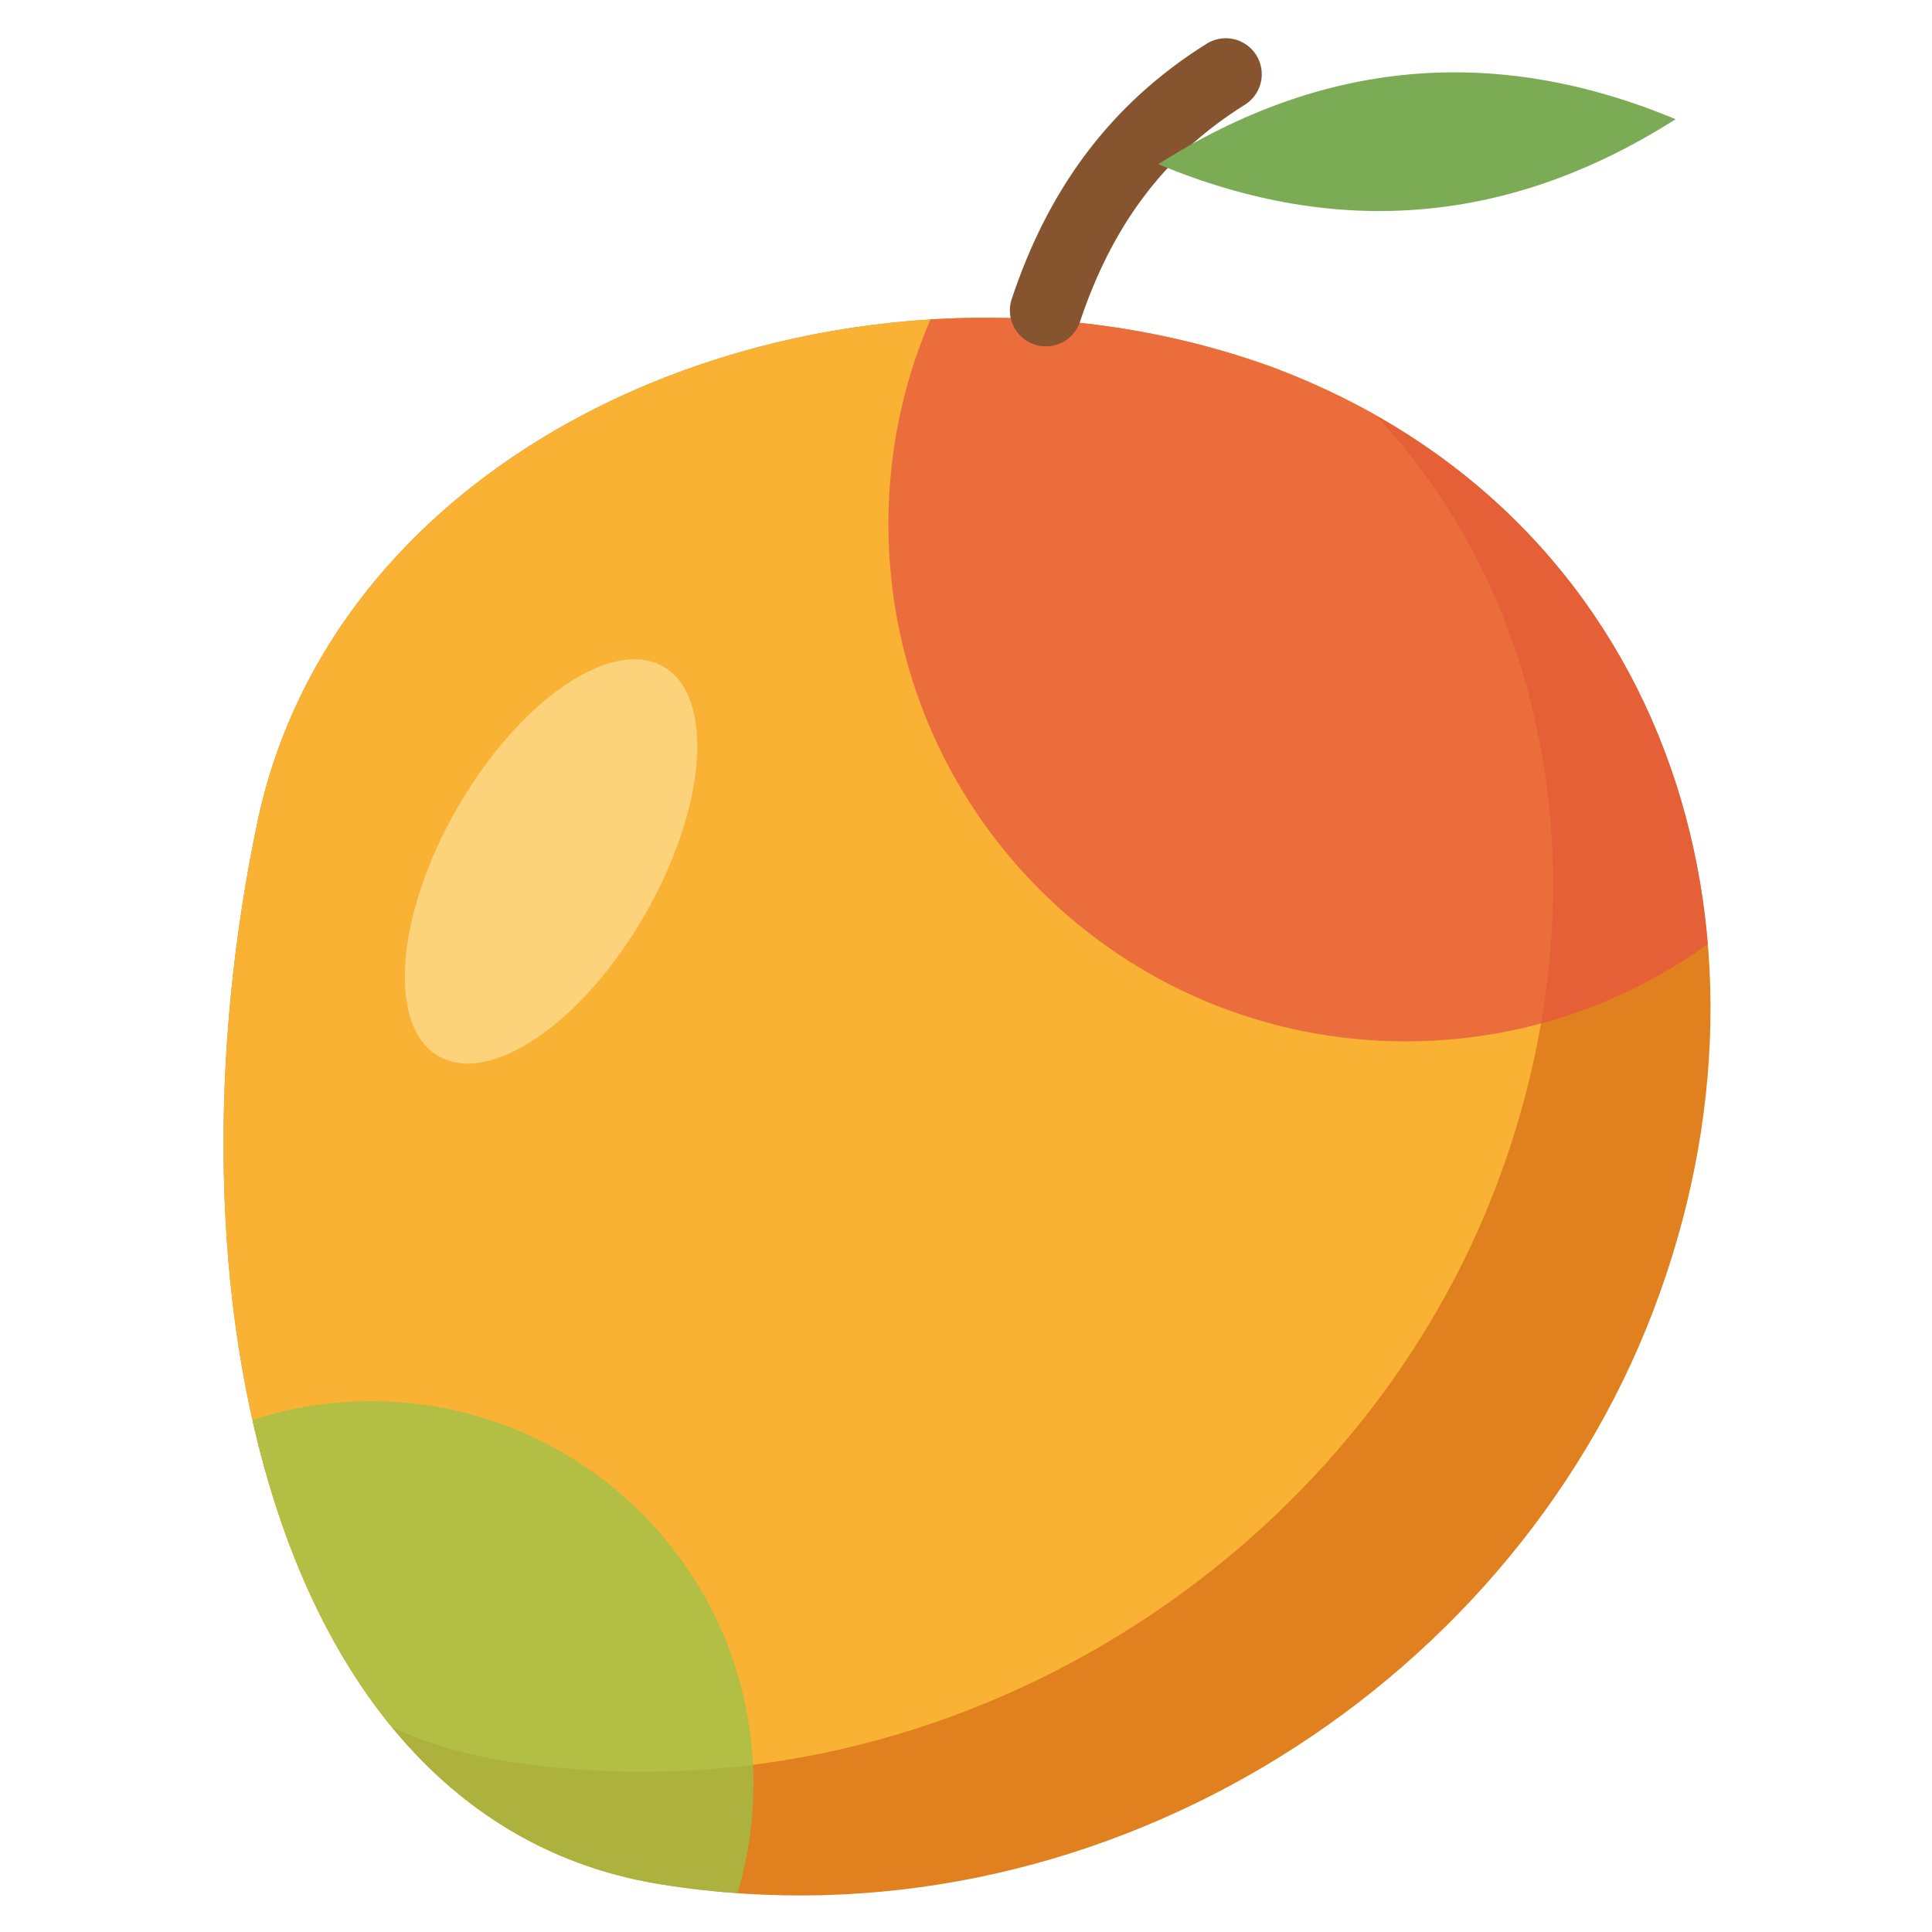
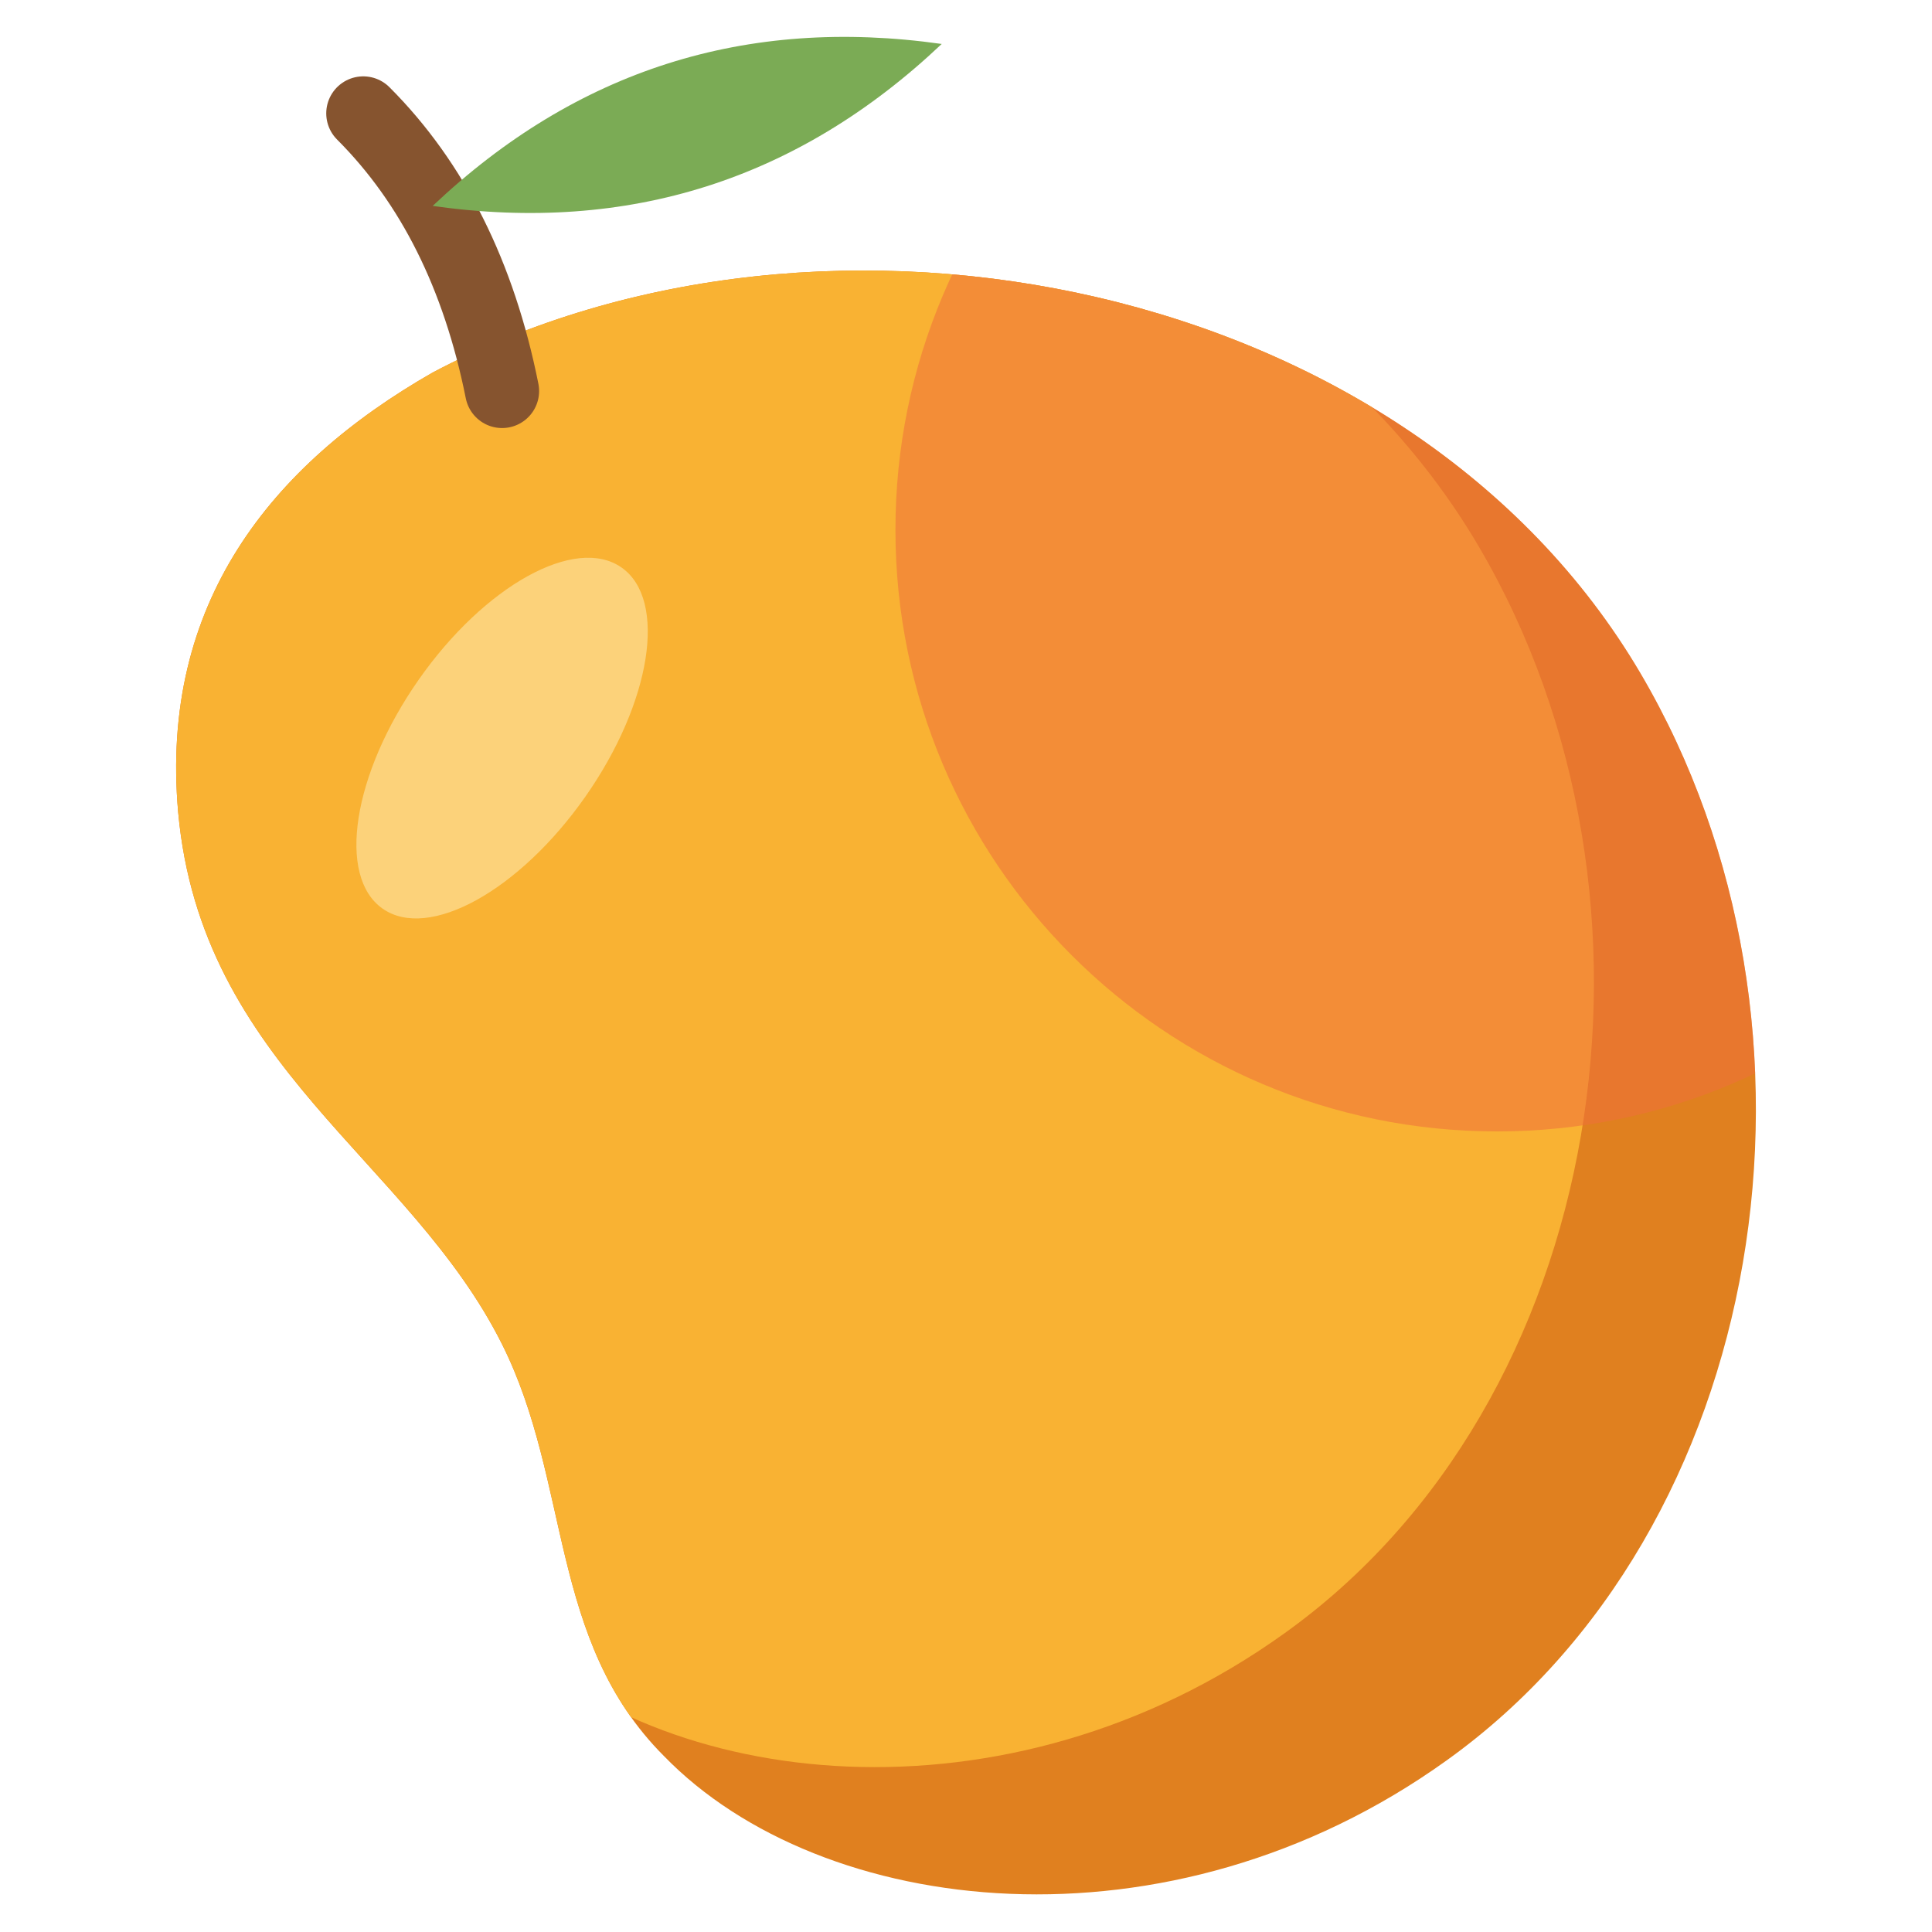
- <svg xmlns="http://www.w3.org/2000/svg" viewBox="135 67 859 859">
+ <svg xmlns="http://www.w3.org/2000/svg" viewBox="113 101 835 835">
  <clipPath id="c21">
-     <path d="M250 430C290 250 520 165 700 230C875 295 935 480 870 650C805 820 620 935 430 905C255 878 205 640 250 430Z" />
+     <path d="M300 262C470 172 722 222 822 392C912 545 878 762 738 862C618 948 468 930 400 860C350 810 360 742 330 682C290 602 200 562 190 452C182 362 230 302 300 262Z" />
  </clipPath>
  <g clip-path="url(#c21)">
-     <path fill="#E0801F" d="M250 430C290 250 520 165 700 230C875 295 935 480 870 650C805 820 620 935 430 905C255 878 205 640 250 430Z" />
-     <path fill="#F9B233" d="M250 430C290 250 520 165 700 230C875 295 935 480 870 650C805 820 620 935 430 905C255 878 205 640 250 430Z" transform="translate(-70 -55)" />
-     <circle cx="760" cy="300" r="230" fill="#E8553F" opacity=".75" />
-     <circle cx="300" cy="860" r="170" fill="#9CC34A" opacity=".75" />
-     <ellipse cx="380" cy="450" rx="48" ry="100" fill="#FCD27A" transform="rotate(30 380 450)" />
+     <path fill="#E0801F" d="M300 262C470 172 722 222 822 392C912 545 878 762 738 862C618 948 468 930 400 860C350 810 360 742 330 682C290 602 200 562 190 452C182 362 230 302 300 262Z" />
+     <path fill="#F9B233" d="M300 262C470 172 722 222 822 392C912 545 878 762 738 862C618 948 468 930 400 860C350 810 360 742 330 682C290 602 200 562 190 452C182 362 230 302 300 262Z" transform="translate(-70 -55)" />
+     <circle cx="760" cy="330" r="260" fill="#EF6F3A" opacity=".55" />
+     <ellipse cx="330" cy="420" rx="44" ry="90" fill="#FCD27A" transform="rotate(35 330 420)" />
  </g>
-   <path d="M600 205C615 160 640 125 680 100" fill="none" stroke="#86542F" stroke-width="32" stroke-linecap="round" />
-   <path fill="#7BAB55" d="M650 140Q770 190 880 120Q760 70 650 140Z" />
+   <path d="M330 270C320 220 300 180 270 150" fill="none" stroke="#86542F" stroke-width="32" stroke-linecap="round" />
+   <path fill="#7BAB55" d="M300 190Q427 208 520 120Q393 102 300 190Z" />
</svg>
